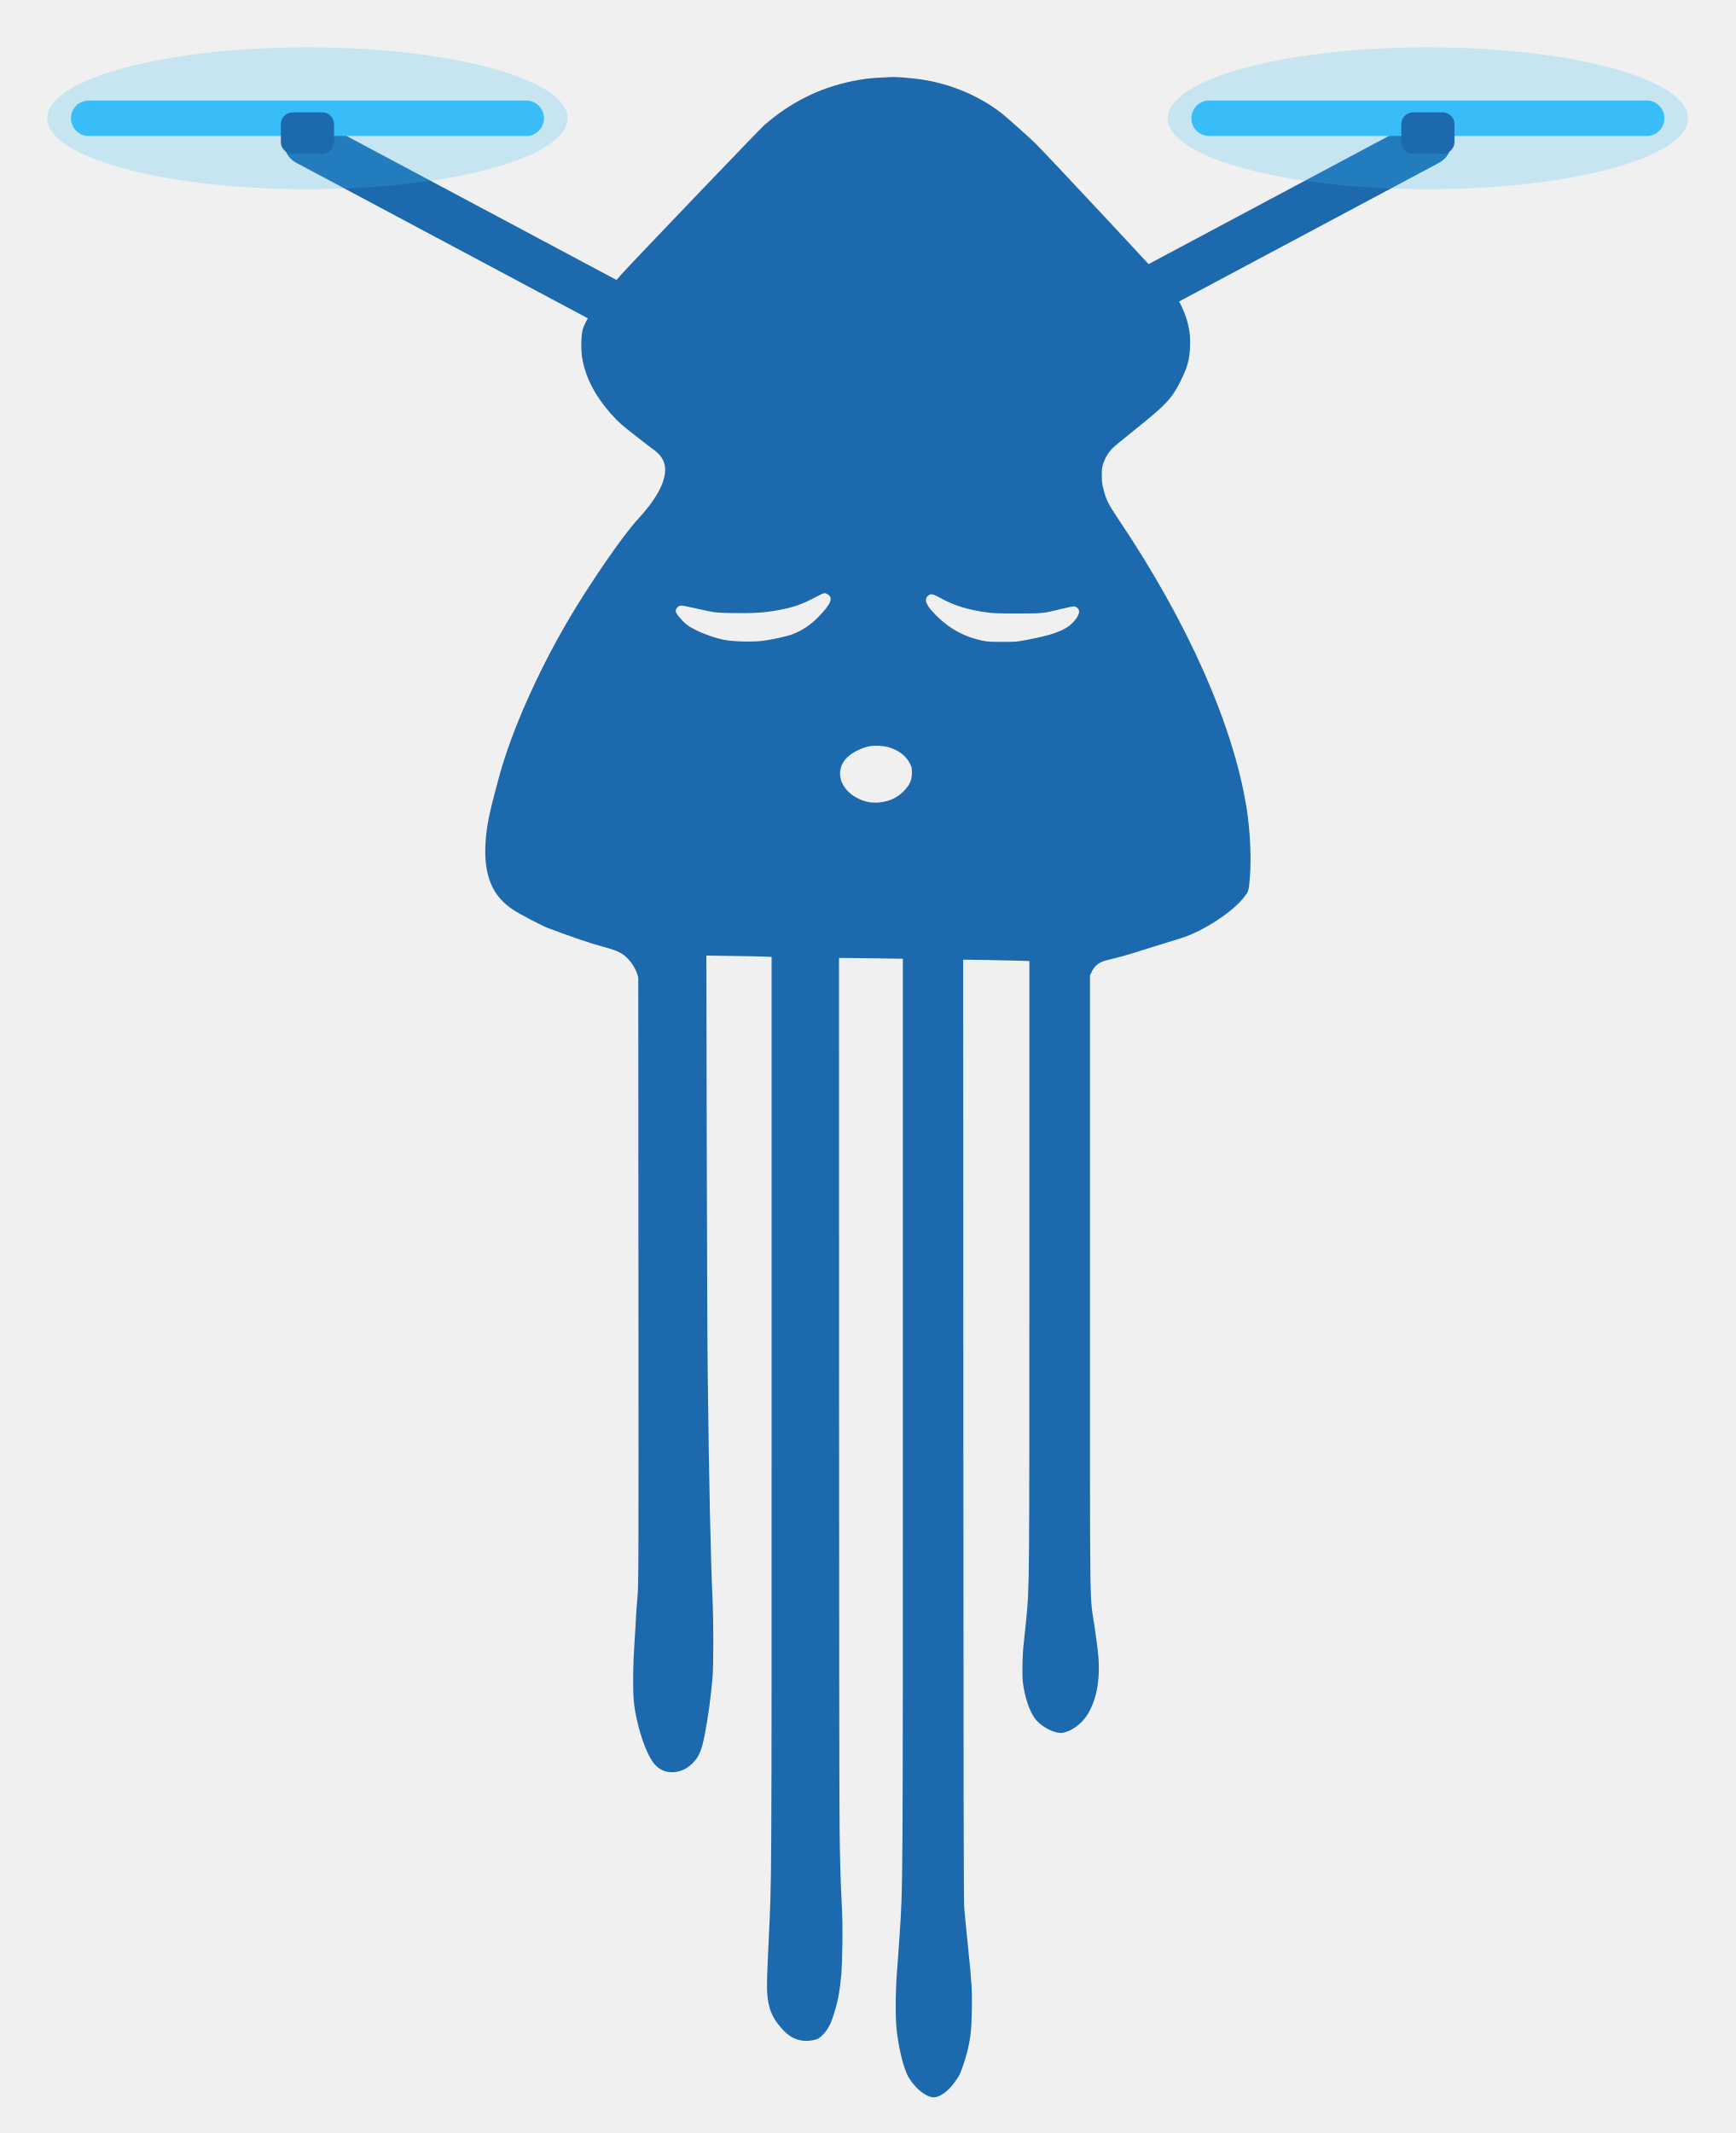
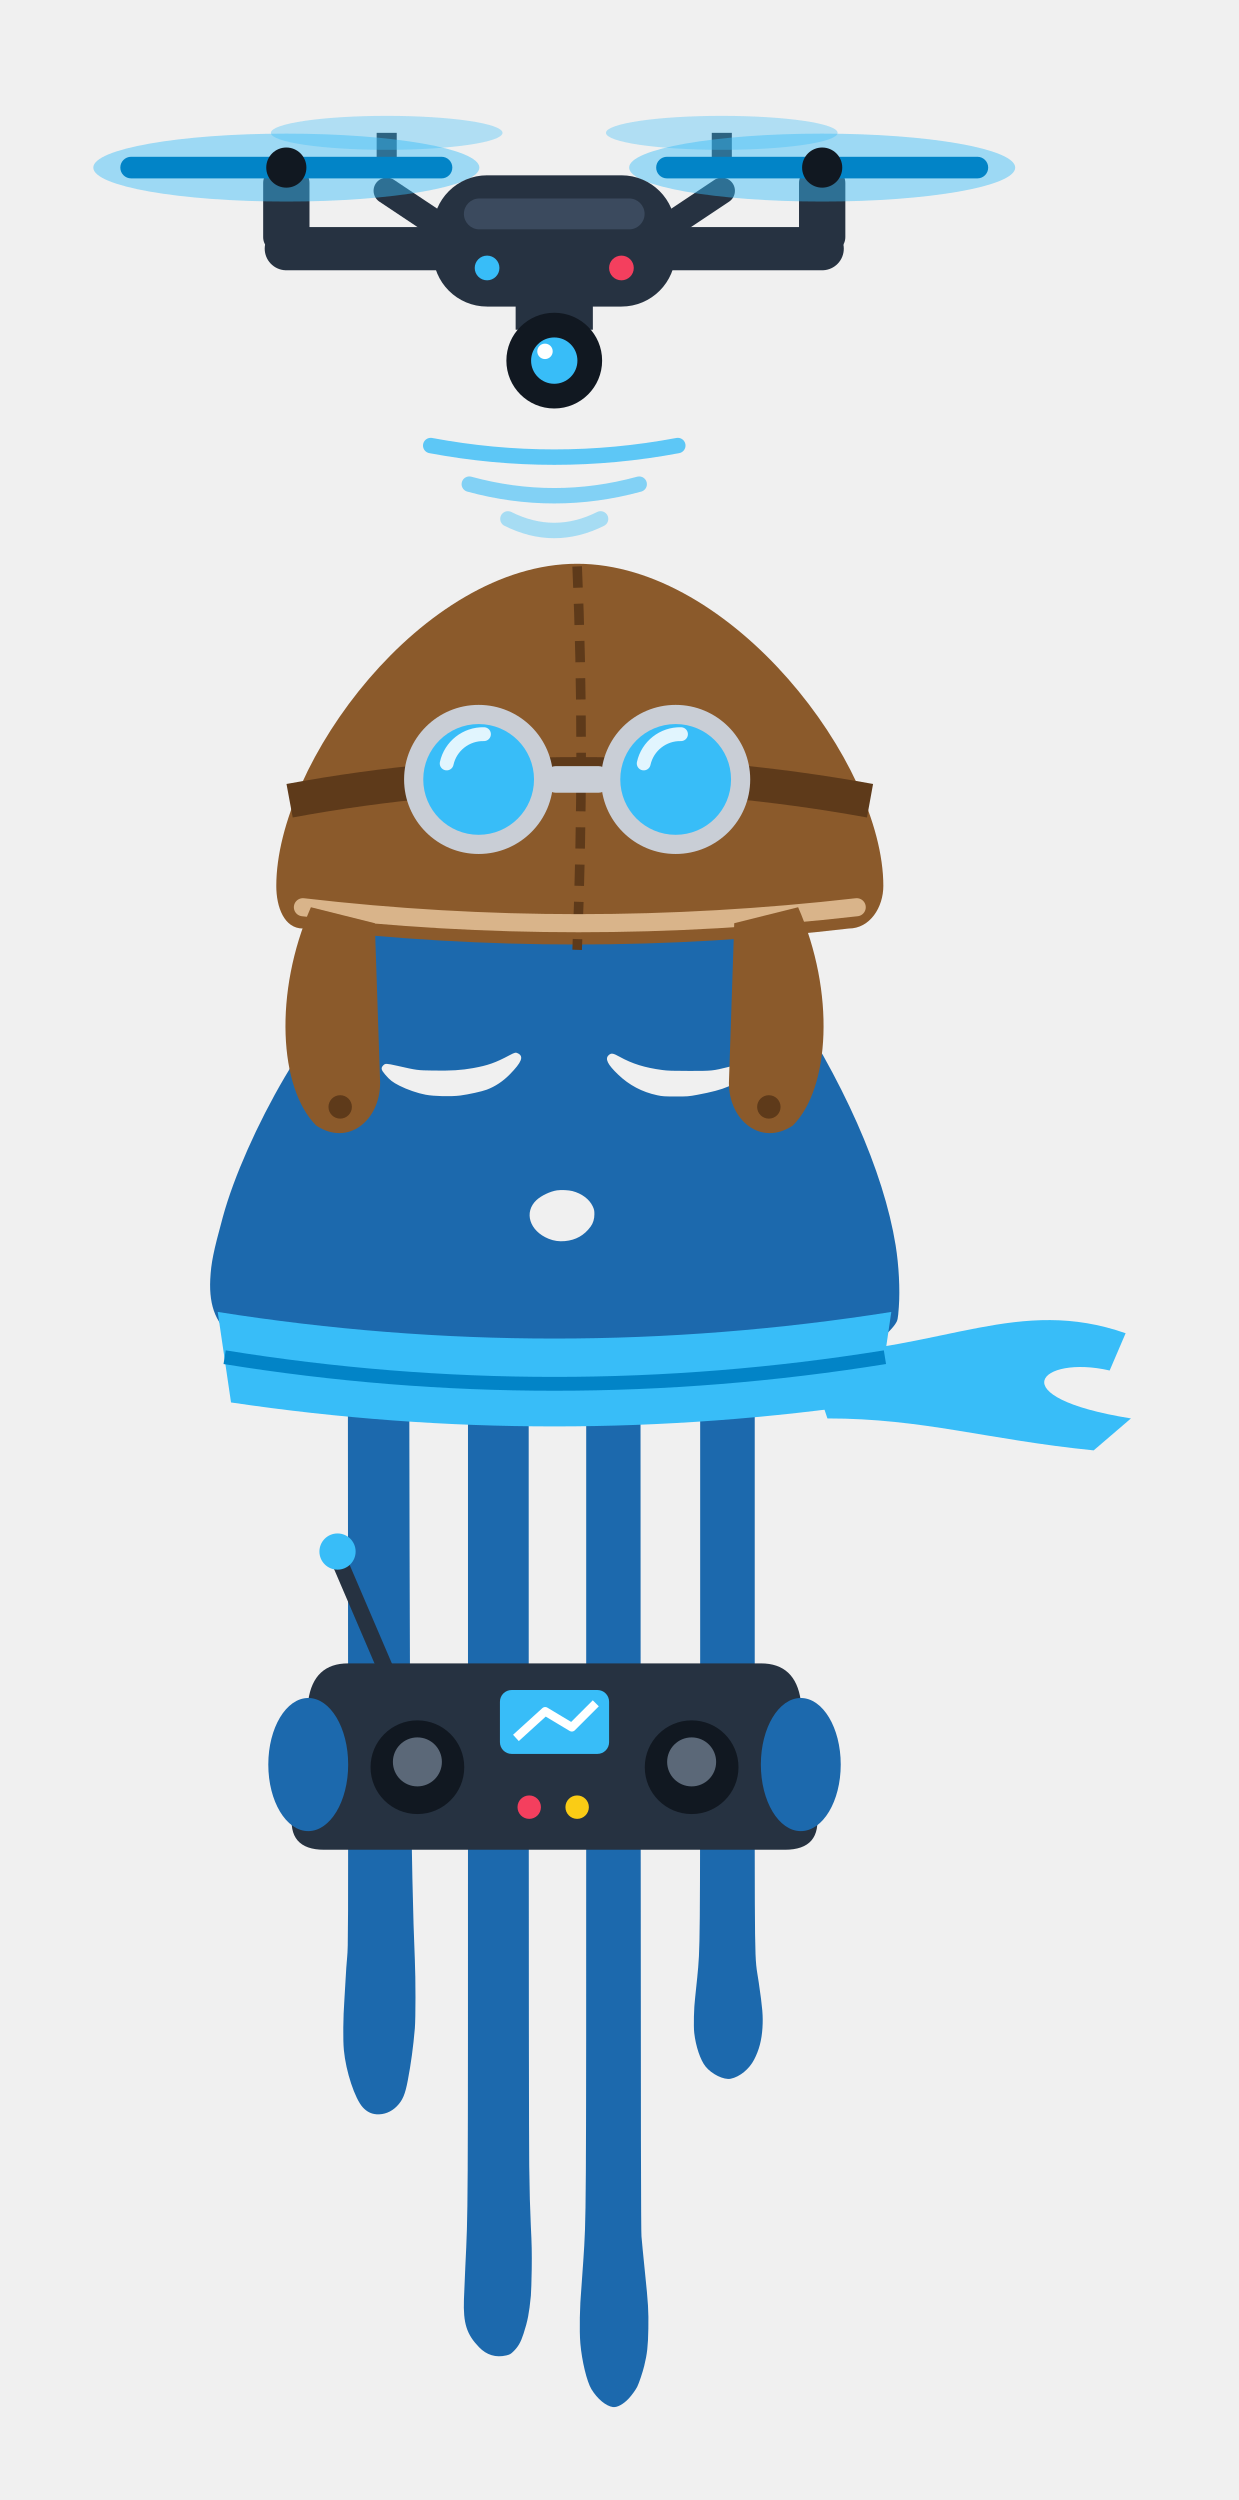
- <svg xmlns="http://www.w3.org/2000/svg" viewBox="-820 -130 2935 3607" width="2935" height="3607">
-   <g transform="translate(0.0,0.0) scale(1)">
+ <svg xmlns="http://www.w3.org/2000/svg" viewBox="0 0 535 1080" width="535" height="1080">
+   <g transform="translate(90.6,253.9) scale(0.23004)">
    <g fill="#1C69AD">
      <g transform="translate(0,3417) scale(0.1,-0.1)">
        <path d="M6715 34159 c-194 -9 -316 -24 -493 -60 -565 -114 -1065 -365 -1505 -754 -72 -63 -2250 -2338 -2403 -2510 -362 -405 -600 -744 -658 -935 -26 -84 -32 -329 -13 -460 51 -334 208 -645 487 -965 47 -54 124 -132 172 -175 77 -68 404 -325 570 -447 118 -87 178 -197 178 -325 0 -226 -156 -508 -470 -848 -248 -269 -807 -1080 -1168 -1695 -518 -881 -961 -1882 -1165 -2630 -180 -658 -221 -864 -237 -1170 -26 -526 122 -875 470 -1100 131 -85 475 -265 590 -309 394 -149 733 -264 930 -316 244 -65 324 -103 423 -206 64 -67 121 -158 150 -244 l22 -65 3 -5135 c3 -5055 2 -5138 -17 -5355 -11 -121 -23 -283 -26 -360 -3 -77 -15 -275 -26 -440 -24 -338 -28 -751 -10 -945 37 -403 208 -918 357 -1079 75 -81 157 -122 257 -129 140 -9 273 43 378 148 111 112 158 221 208 485 60 314 103 629 133 980 16 191 16 927 0 1290 -34 766 -61 2017 -82 3810 -6 451 -13 2232 -17 3958 l-6 3138 409 -6 c225 -3 473 -8 552 -11 l142 -6 0 -7677 c0 -8251 2 -7881 -50 -8971 -11 -228 -23 -505 -26 -615 -15 -451 50 -654 284 -897 142 -148 317 -200 512 -154 66 16 81 25 128 70 93 89 143 175 195 337 79 243 105 380 138 714 5 61 13 283 16 495 4 312 1 467 -17 820 -14 286 -25 673 -30 1130 -5 382 -9 3853 -9 7713 l-1 7017 158 0 c86 0 329 -3 540 -7 l382 -6 0 -7621 c0 -8268 1 -8032 -55 -8891 -14 -214 -30 -437 -35 -495 -32 -352 -40 -810 -20 -1050 29 -333 122 -717 208 -860 112 -184 274 -318 404 -336 79 -11 198 54 298 162 54 58 130 163 158 219 34 69 100 265 131 390 56 228 72 371 78 700 6 333 -3 476 -62 1045 -19 179 -39 381 -45 450 -6 69 -16 177 -22 240 -9 87 -13 2050 -15 8073 l-3 7959 397 -6 c219 -4 471 -9 561 -12 l162 -6 0 -5137 c-1 -5568 1 -5433 -55 -6011 -14 -146 -32 -319 -40 -385 -22 -172 -31 -526 -16 -655 29 -253 114 -506 211 -629 115 -145 346 -258 474 -231 170 35 348 181 440 360 93 180 141 362 156 595 14 219 1 369 -70 855 -83 567 -75 -75 -75 5780 l0 5215 26 56 c55 118 137 176 291 210 138 30 346 89 598 170 124 39 277 87 340 106 258 77 350 107 440 145 387 164 789 454 944 680 45 66 50 89 67 320 24 327 1 781 -60 1158 -225 1393 -990 3119 -2152 4850 -191 286 -219 341 -266 527 -24 90 -28 129 -28 238 0 119 3 137 29 210 35 96 82 173 145 239 25 27 201 173 391 324 511 409 613 516 754 792 128 251 166 385 173 615 4 109 1 179 -11 257 -37 248 -161 525 -331 738 -96 120 -2144 2313 -2283 2445 -127 120 -382 348 -527 471 -156 133 -400 280 -630 381 -250 109 -502 181 -780 222 -132 19 -415 43 -473 39 -15 -1 -94 -5 -177 -9z m-925 -8734 c111 -57 70 -164 -154 -393 -127 -130 -274 -228 -433 -288 -90 -34 -345 -90 -498 -110 -174 -22 -490 -15 -650 15 -150 28 -347 96 -491 169 -135 69 -179 104 -270 210 -76 89 -83 124 -35 173 38 38 57 37 255 -7 391 -88 377 -86 681 -91 333 -6 531 6 751 46 277 50 419 100 683 241 103 54 117 58 161 35z m1909 -64 c236 -131 470 -204 800 -248 101 -14 203 -17 511 -17 432 0 434 1 738 76 127 31 212 48 228 44 14 -4 37 -18 50 -31 38 -38 33 -90 -17 -164 -124 -186 -329 -276 -849 -373 -166 -31 -187 -33 -410 -32 -207 0 -248 2 -345 23 -284 60 -528 189 -736 389 -198 189 -250 296 -178 363 48 45 83 40 208 -30z m-889 -2521 c177 -46 320 -153 383 -288 26 -57 31 -78 31 -147 0 -89 -24 -169 -71 -233 -120 -164 -277 -253 -483 -272 -111 -10 -206 4 -306 44 -360 146 -470 501 -226 728 90 83 256 162 382 181 75 12 220 5 290 -13z" />
      </g>
    </g>
-     <line x1="300" y1="430" x2="-300" y2="110" stroke="#1C69AD" stroke-width="80" stroke-linecap="round" />
-     <ellipse cx="-300" cy="70" rx="440" ry="120" fill="#38BDF8" opacity=".22" />
-     <rect x="-700" y="40" width="800" height="60" rx="30" fill="#38BDF8" />
-     <rect x="-345" y="60" width="90" height="70" rx="20" fill="#1C69AD" />
-     <line x1="995" y1="430" x2="1595" y2="110" stroke="#1C69AD" stroke-width="80" stroke-linecap="round" />
-     <ellipse cx="1595" cy="70" rx="440" ry="120" fill="#38BDF8" opacity=".22" />
-     <rect x="1195" y="40" width="800" height="60" rx="30" fill="#38BDF8" />
-     <rect x="1550" y="60" width="90" height="70" rx="20" fill="#1C69AD" />
+     <g transform="translate(647 -470) scale(1.45) translate(-647 470)">
+       <line x1="430" y1="-685" x2="430" y2="-735" stroke="#263241" stroke-width="26" />
+       <ellipse cx="430" cy="-735" rx="150" ry="22" fill="#38BDF8" opacity="0.35" />
+       <line x1="864" y1="-685" x2="864" y2="-735" stroke="#263241" stroke-width="26" />
+       <ellipse cx="864" cy="-735" rx="150" ry="22" fill="#38BDF8" opacity="0.35" />
+       <path d="M300 -585 L994 -585" stroke="#263241" stroke-width="56" stroke-linecap="round" />
+       <path d="M430 -660 L520 -600 M864 -660 L774 -600" stroke="#263241" stroke-width="34" stroke-linecap="round" />
+       <rect x="270" y="-690" width="60" height="110" rx="20" fill="#263241" />
+       <ellipse cx="300" cy="-690" rx="250" ry="44" fill="#38BDF8" opacity=".45" />
+       <rect x="85" y="-704" width="430" height="28" rx="14" fill="#0284C7" />
+       <circle cx="300" cy="-690" r="26" fill="#111821" />
+       <rect x="964" y="-690" width="60" height="110" rx="20" fill="#263241" />
+       <ellipse cx="994" cy="-690" rx="250" ry="44" fill="#38BDF8" opacity=".45" />
+       <rect x="779" y="-704" width="430" height="28" rx="14" fill="#0284C7" />
+       <circle cx="994" cy="-690" r="26" fill="#111821" />
+       <rect x="490" y="-680" width="314" height="170" rx="70" fill="#263241" />
+       <rect x="530" y="-650" width="234" height="40" rx="20" fill="#3B4A5E" />
+       <circle cx="560" cy="-560" r="16" fill="#38BDF8" />
+       <circle cx="734" cy="-560" r="16" fill="#F43F5E" />
+       <rect x="597" y="-520" width="100" height="40" fill="#263241" />
+       <circle cx="647" cy="-440" r="62" fill="#111821" />
+       <circle cx="647" cy="-440" r="30" fill="#38BDF8" />
+       <circle cx="635" cy="-452" r="10" fill="#fff" />
+       <path d="M487 -330 Q647 -300 807 -330" stroke="#38BDF8" stroke-width="20" fill="none" stroke-linecap="round" opacity="0.8" />
+       <path d="M537 -280 Q647 -250 757 -280" stroke="#38BDF8" stroke-width="20" fill="none" stroke-linecap="round" opacity="0.6" />
+       <path d="M587 -235 Q647 -205 707 -235" stroke="#38BDF8" stroke-width="20" fill="none" stroke-linecap="round" opacity="0.4" />
+     </g>
+     <path d="M125 560 C125 330 400 -45 690 -45 C980 -45 1265 330 1265 560 C1265 600 1240 640 1200 640 Q690 700 175 640 C140 640 125 600 125 560 Z" fill="#8B5A2B" />
+     <path d="M690 -40 Q705 300 690 680" stroke="#5E3A1A" stroke-width="18" fill="none" stroke-dasharray="40 30" />
+     <path d="M175 600 Q690 660 1215 600" stroke="#D9B48A" stroke-width="34" fill="none" stroke-linecap="round" />
+     <path d="M190 600 C120 760 130 940 200 1010 C260 1050 320 1000 320 930 L310 630 Z" fill="#8B5A2B" />
+     <circle cx="245" cy="975" r="22" fill="#5E3A1A" />
+     <path d="M1105 600 C1175 760 1165 940 1095 1010 C1035 1050 975 1000 975 930 L985 630 Z" fill="#8B5A2B" />
+     <circle cx="1050" cy="975" r="22" fill="#5E3A1A" />
+     <path d="M150 400 Q690 300 1240 400" stroke="#5E3A1A" stroke-width="64" fill="none" />
+     <circle cx="505" cy="360" r="140" fill="#C9CED6" />
+     <circle cx="505" cy="360" r="104" fill="#38BDF8" />
+     <path d="M445 330 A70 70 0 0 1 515 275" stroke="#fff" stroke-width="26" fill="none" stroke-linecap="round" opacity=".85" />
+     <circle cx="875" cy="360" r="140" fill="#C9CED6" />
+     <circle cx="875" cy="360" r="104" fill="#38BDF8" />
+     <path d="M815 330 A70 70 0 0 1 885 275" stroke="#fff" stroke-width="26" fill="none" stroke-linecap="round" opacity=".85" />
+     <rect x="630" y="335" width="120" height="50" rx="20" fill="#C9CED6" />
+     <path d="M1120 1440 C1380 1430 1520 1330 1720 1400 L1690 1470 C1560 1440 1480 1520 1730 1560 L1660 1620 C1460 1600 1340 1560 1160 1560 Z" fill="#38BDF8" />
+     <path d="M15 1360 Q647 1460 1280 1360 L1255 1530 Q647 1620 40 1530 Z" fill="#38BDF8" />
+     <path d="M28 1445 Q647 1545 1268 1445" stroke="#0284C7" stroke-width="26" fill="none" />
+     <line x1="330" y1="2030" x2="240" y2="1820" stroke="#263241" stroke-width="30" stroke-linecap="round" />
+     <circle cx="240" cy="1810" r="34" fill="#38BDF8" />
+     <path d="M260 2020 H1035 Q1100 2020 1110 2090 L1140 2300 Q1150 2370 1080 2370 H215 Q145 2370 155 2300 L185 2090 Q195 2020 260 2020 Z" fill="#263241" />
+     <rect x="545" y="2070" width="205" height="120" rx="22" fill="#38BDF8" />
+     <path d="M575 2160 L630 2110 L680 2140 L725 2095" stroke="#fff" stroke-width="16" fill="none" stroke-linejoin="round" />
+     <circle cx="390" cy="2215" r="88" fill="#111821" />
+     <circle cx="390" cy="2205" r="46" fill="#5B6878" />
+     <circle cx="905" cy="2215" r="88" fill="#111821" />
+     <circle cx="905" cy="2205" r="46" fill="#5B6878" />
+     <circle cx="600" cy="2290" r="22" fill="#F43F5E" />
+     <circle cx="690" cy="2290" r="22" fill="#FACC15" />
+     <ellipse cx="185" cy="2210" rx="75" ry="125" fill="#1C69AD" />
+     <ellipse cx="1110" cy="2210" rx="75" ry="125" fill="#1C69AD" />
  </g>
</svg>
